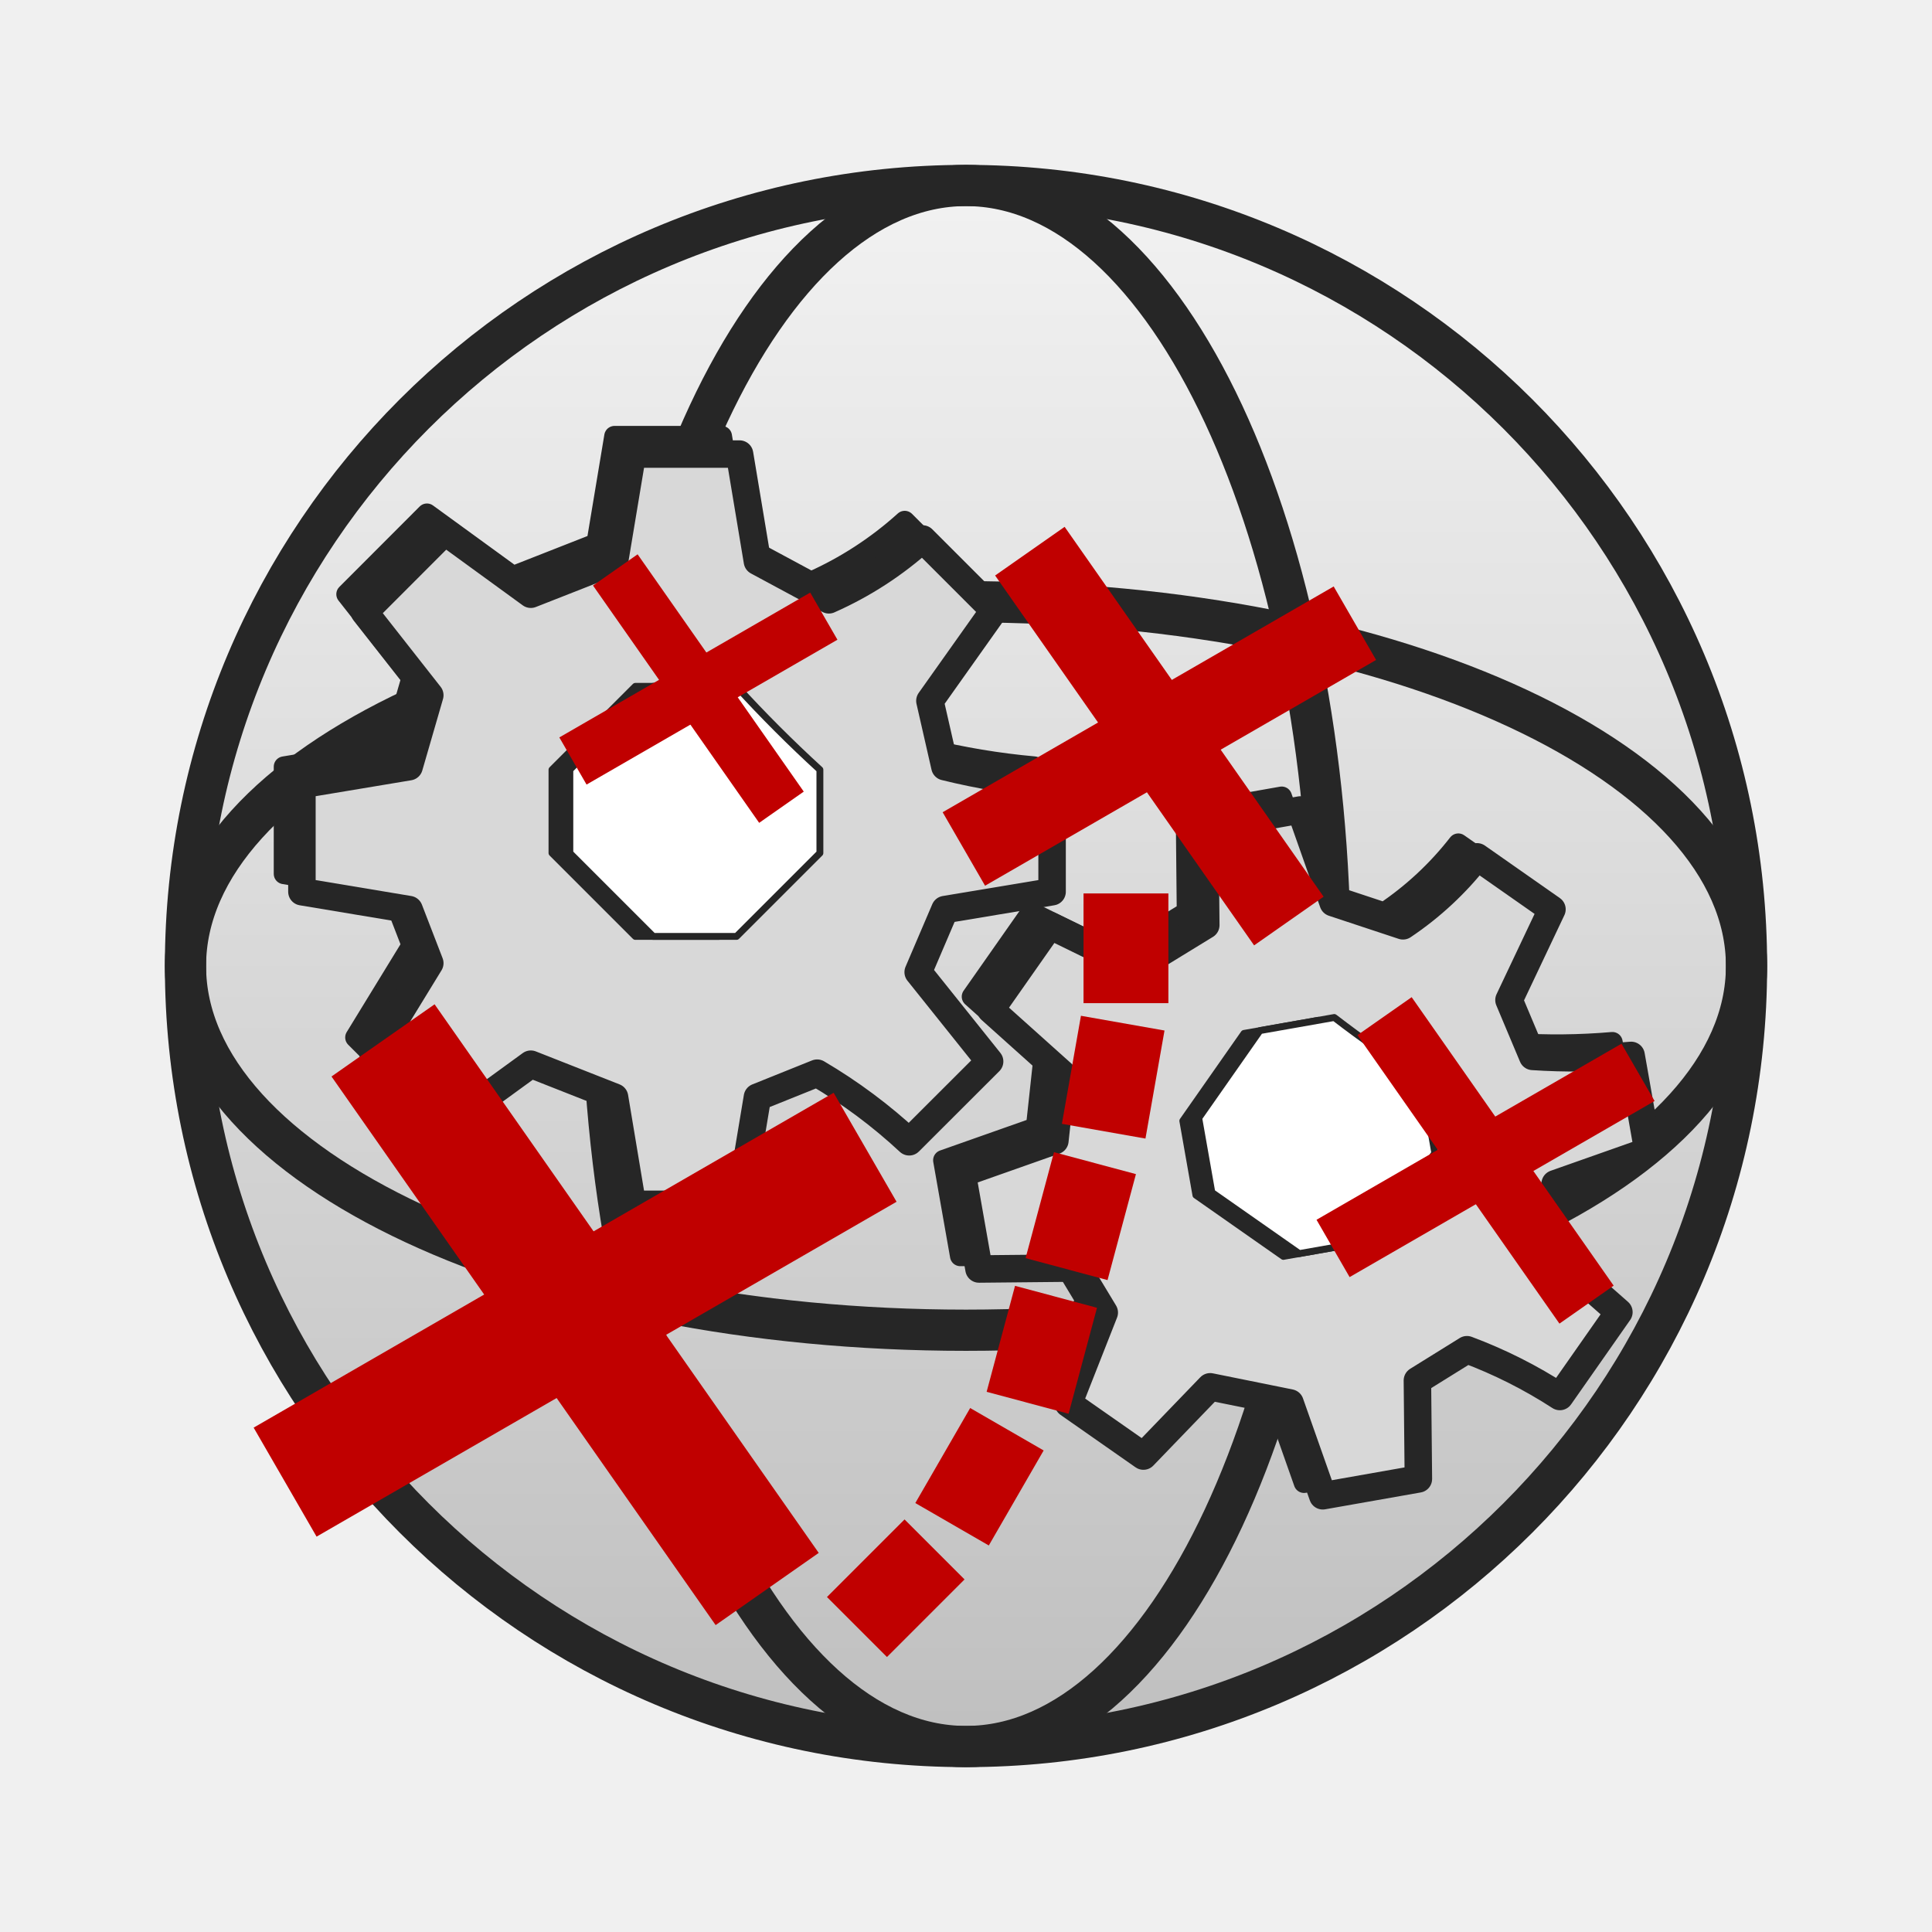
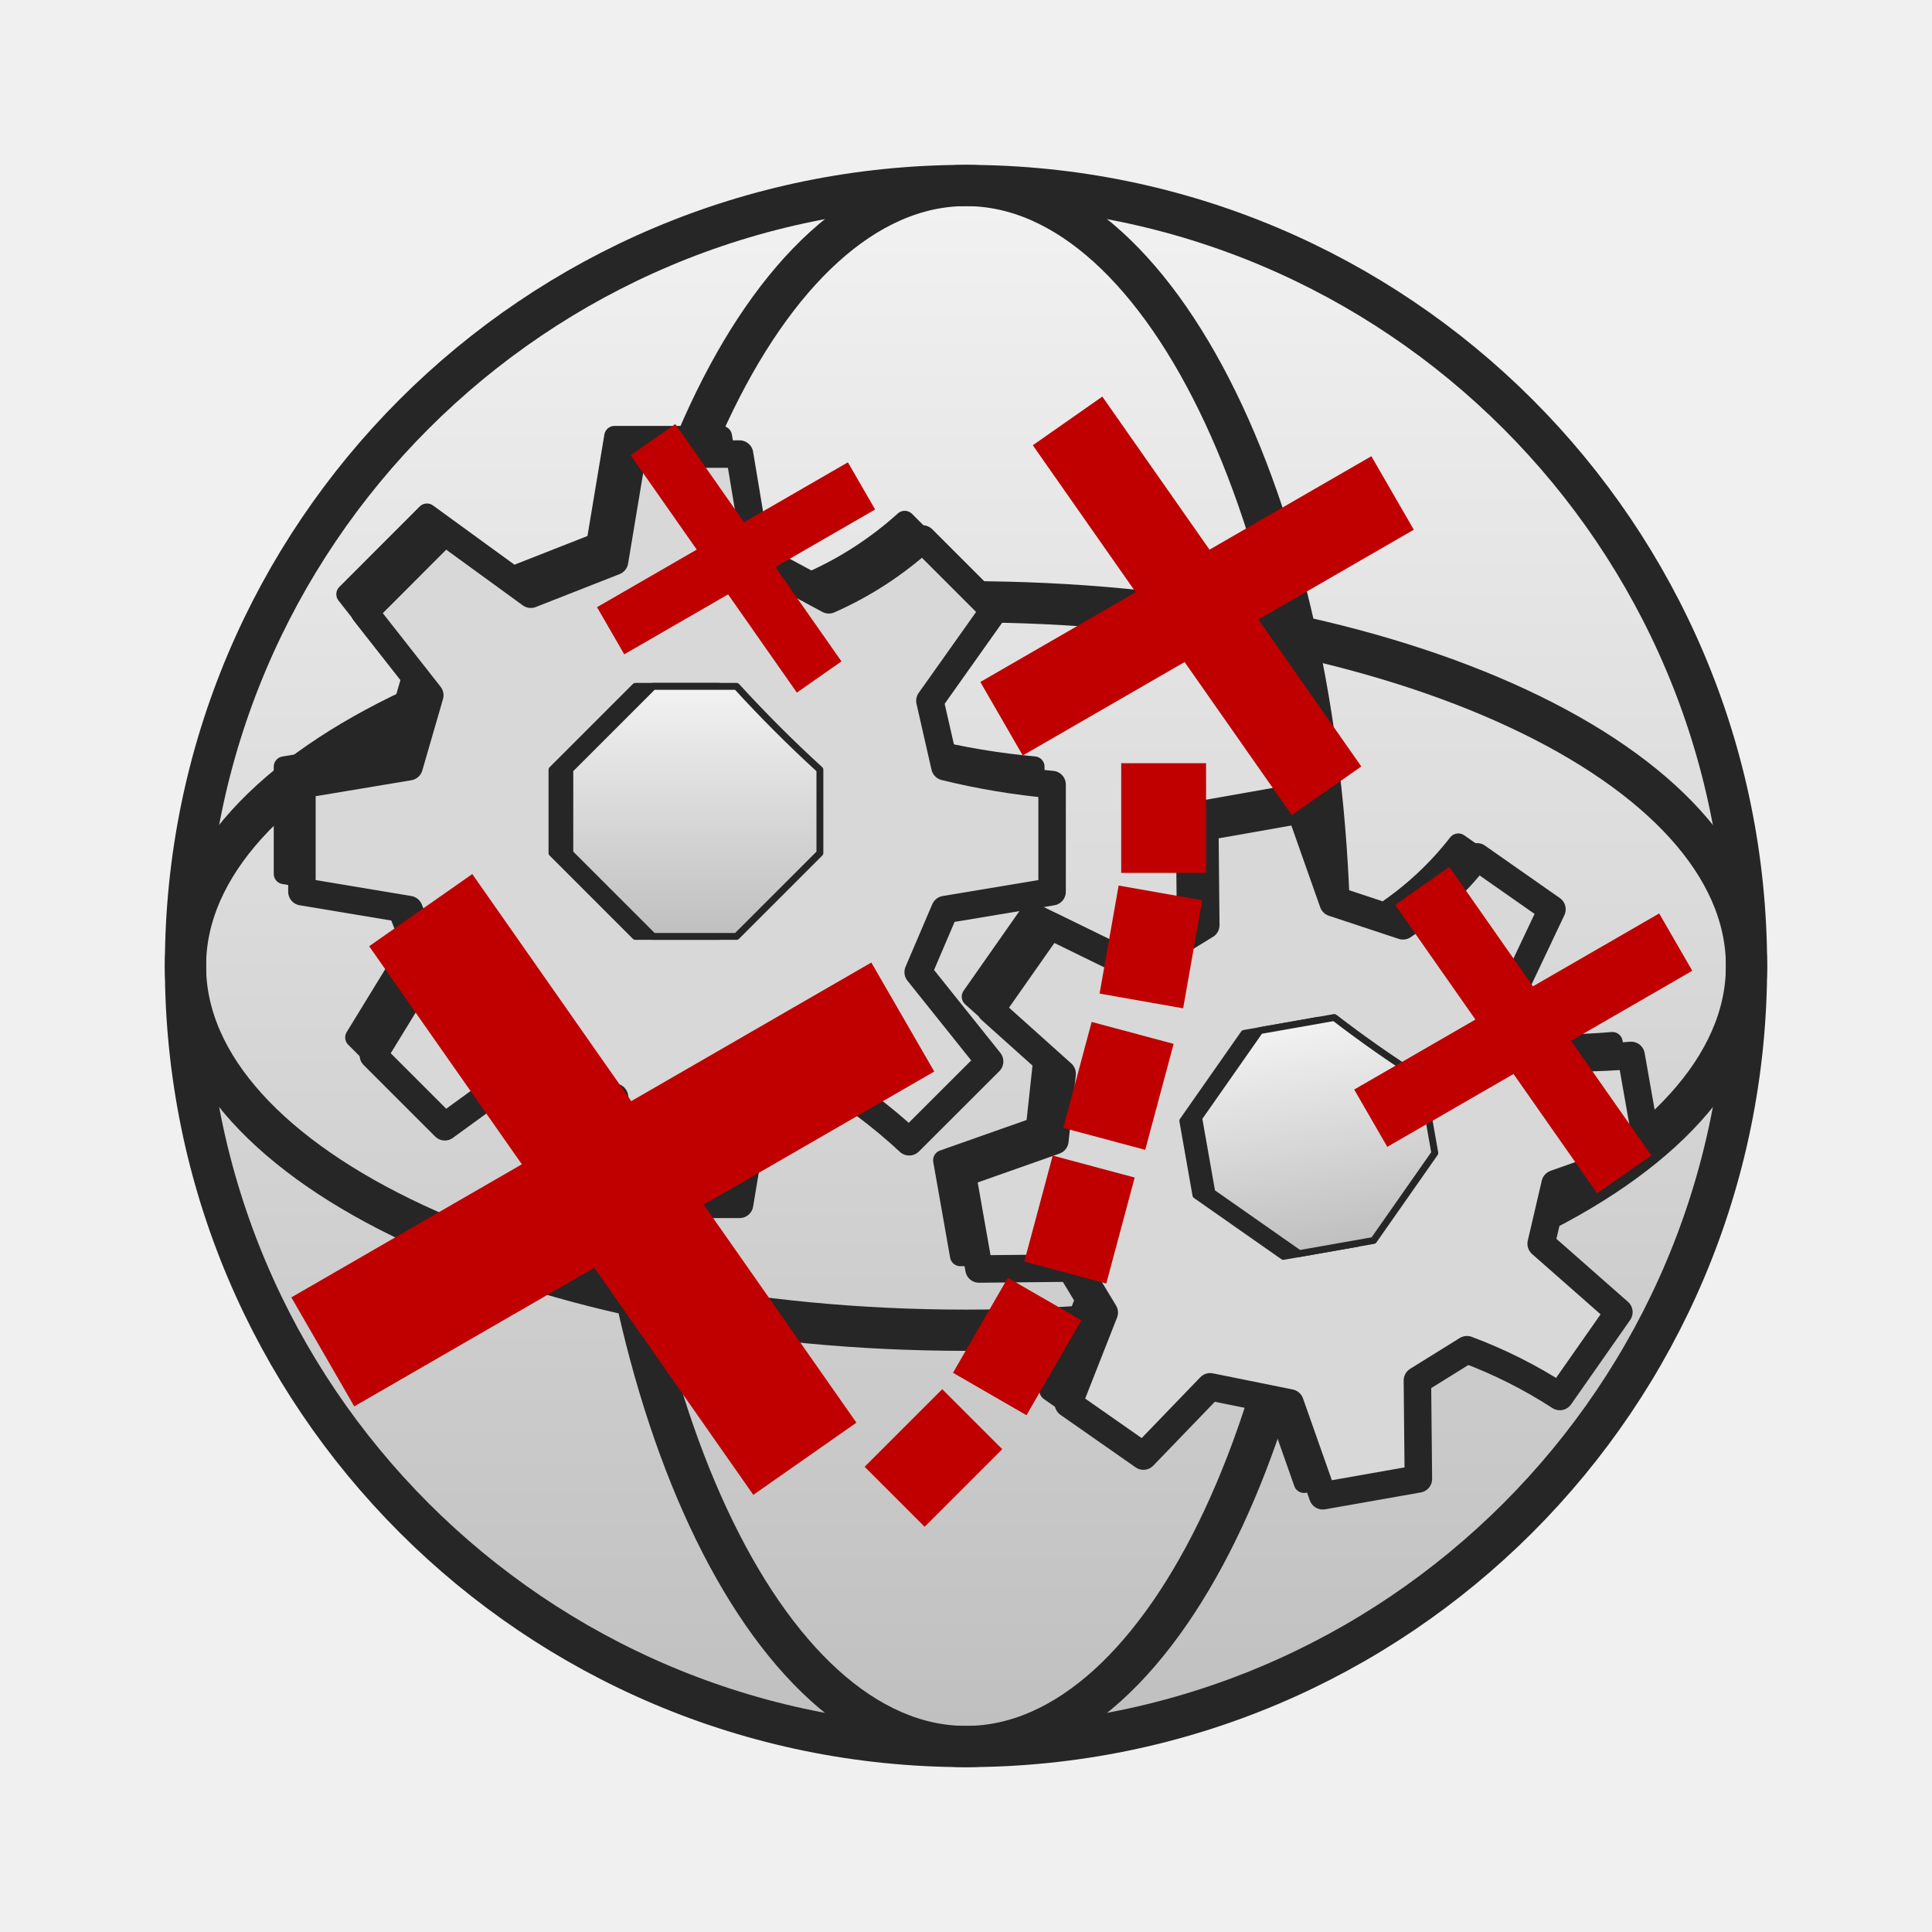
<svg xmlns="http://www.w3.org/2000/svg" xmlns:ns1="http://schemas.microsoft.com/visio/2003/SVGExtensions/" width="2.93in" height="2.93in" viewBox="0 0 210.927 210.927" xml:space="preserve" color-interpolation-filters="sRGB" class="st8">
  <ns1:documentProperties ns1:langID="18441" ns1:metric="true" ns1:viewMarkup="false">
    <ns1:userDefs>
      <ns1:ud ns1:nameU="msvNoAutoConnect" ns1:val="VT0(1):26" />
    </ns1:userDefs>
  </ns1:documentProperties>
  <style type="text/css">
	
		.st1 {fill:url(#grad0-6);stroke:#262626;stroke-linecap:round;stroke-linejoin:round;stroke-width:4.5}
		.st2 {fill:none;stroke:#262626;stroke-linecap:round;stroke-linejoin:round;stroke-width:4.5}
		.st3 {fill:#262626;stroke:#262626;stroke-linecap:round;stroke-linejoin:round;stroke-width:2.25}
		.st4 {fill:#d8d8d8;stroke:#262626;stroke-linecap:round;stroke-linejoin:round;stroke-width:3}
		.st5 {fill:#262626;stroke:#262626;stroke-linecap:round;stroke-linejoin:round;stroke-width:0.75}
- 		.st6 {fill:#ffffff;stroke:#262626;stroke-linecap:round;stroke-linejoin:round;stroke-width:0.75}
+ 		.st6 {fill:url(#grad0-6);stroke:#262626;stroke-linecap:round;stroke-linejoin:round;stroke-width:0.75}
		.st7 {fill:#c00000;stroke:none;stroke-linecap:round;stroke-linejoin:round;stroke-width:0.75}
		.st8 {fill:none;fill-rule:evenodd;font-size:12px;overflow:visible;stroke-linecap:square;stroke-miterlimit:3}
	
	</style>
  <defs id="Patterns_And_Gradients">
    <linearGradient id="grad0-6" x1="0" y1="0" x2="1" y2="0" gradientTransform="rotate(90 0.5 0.5)">
      <stop offset="0" stop-color="#f2f2f2" stop-opacity="1" />
      <stop offset="1" stop-color="#bfbfbf" stop-opacity="1" />
    </linearGradient>
  </defs>
-   <g ns1:mID="0" ns1:index="1" ns1:groupContext="foregroundPage">
+   <g ns1:mID="4" ns1:index="2" ns1:groupContext="foregroundPage">
    <ns1:pageProperties ns1:drawingScale="0.0393701" ns1:pageScale="0.0393701" ns1:drawingUnits="24" ns1:shadowOffsetX="9" ns1:shadowOffsetY="-9" />
-     <g id="group19-1" transform="translate(20.25,-20.25)" ns1:mID="19" ns1:groupContext="group">
-       <g id="group1-2" ns1:mID="1" ns1:groupContext="group">
-         <g id="shape2-3" ns1:mID="2" ns1:groupContext="shape" transform="translate(8.04534E-05,-8.77673E-05)">
+     <g id="group20-1" transform="translate(20.25,-20.25)" ns1:mID="20" ns1:groupContext="group">
+       <g id="group21-2" ns1:mID="21" ns1:groupContext="group">
+         <g id="shape22-3" ns1:mID="22" ns1:groupContext="shape" transform="translate(8.04534E-05,-8.77673E-05)">
          <ellipse cx="85.214" cy="125.714" rx="85.214" ry="85.214" class="st1" />
        </g>
-         <g id="shape3-7" ns1:mID="3" ns1:groupContext="shape" transform="translate(210.927,85.9473) rotate(90)">
+         <g id="shape23-7" ns1:mID="23" ns1:groupContext="shape" transform="translate(210.927,85.9473) rotate(90)">
          <ellipse cx="39.766" cy="125.714" rx="39.766" ry="85.214" class="st2" />
        </g>
-         <g id="shape4-9" ns1:mID="4" ns1:groupContext="shape" transform="translate(45.4472,8.52651E-13)">
+         <g id="shape24-9" ns1:mID="24" ns1:groupContext="shape" transform="translate(45.4472,8.52651E-13)">
          <ellipse cx="39.766" cy="125.714" rx="39.766" ry="85.214" class="st2" />
        </g>
      </g>
-       <g id="group14-11" transform="translate(10.7623,-27.3789)" ns1:mID="14" ns1:groupContext="group">
-         <g id="shape6-12" ns1:mID="6" ns1:groupContext="shape" transform="translate(3.19744E-14,-33.7669)">
+       <g id="group25-11" transform="translate(10.7623,-27.3789)" ns1:mID="25" ns1:groupContext="group">
+         <g id="shape26-12" ns1:mID="26" ns1:groupContext="shape" transform="translate(3.19744E-14,-33.7669)">
          <path d="M34.13 140.73 L36.08 129.02 L47.78 129.02 L49.73 140.73 L57.53 144.93 A38.433 38.433 -180 0 0 67.76          138.29 L75.56 146.09 L68.56 155.96 L70.2 163.15 A78.353 78.353 -180 0 0 81.9 165.1 L81.9 176.8          L70.2 178.75 L67.28 185.58 L75.08 195.33 L66.3 204.1 A57.6 57.6 -180 0 0 56.25 196.61 L49.73          199.23 L47.78 210.93 L36.08 210.93 L34.13 199.23 L24.99 195.63 L15.6 202.46 L7.8 194.66 L13.96 184.6          L11.7 178.75 L0 176.8 L0 165.1 L11.7 163.15 L13.96 155.35 L6.83 146.27 L15.6 137.49 L24.99 144.32          L34.13 140.73 Z" class="st3" />
        </g>
-         <g id="shape7-14" ns1:mID="7" ns1:groupContext="shape" transform="translate(1.95006,-31.8168)">
+         <g id="shape27-14" ns1:mID="27" ns1:groupContext="shape" transform="translate(1.95006,-31.8168)">
          <path d="M34.13 140.73 L36.08 129.02 L47.78 129.02 L49.73 140.73 L57.53 144.93 A38.433 38.433 -180 0 0 67.76          138.29 L75.56 146.09 L68.56 155.96 L70.2 163.15 A78.353 78.353 -180 0 0 81.9 165.1 L81.9 176.8          L70.2 178.75 L67.28 185.58 L75.08 195.33 L66.3 204.1 A57.6 57.6 -180 0 0 56.25 196.61 L49.73          199.23 L47.78 210.93 L36.08 210.93 L34.13 199.23 L24.99 195.63 L15.6 202.46 L7.8 194.66 L13.96 184.6          L11.7 178.75 L0 176.8 L0 165.1 L11.7 163.15 L13.96 155.35 L6.83 146.27 L15.6 137.49 L24.99 144.32          L34.13 140.73 Z" class="st4" />
        </g>
-         <g id="shape8-16" ns1:mID="8" ns1:groupContext="shape" transform="translate(29.2509,-61.0677)">
+         <g id="shape28-16" ns1:mID="28" ns1:groupContext="shape" transform="translate(29.2509,-61.0677)">
          <path d="M9.1 183.63 L18.2 183.63 A143.568 143.568 -180 0 0 27.3 192.73 L27.3 201.83 L18.2 210.93 L9.1 210.93          L0 201.83 L0 192.73 L9.1 183.63 Z" class="st5" />
        </g>
-         <g id="shape9-18" ns1:mID="9" ns1:groupContext="shape" transform="translate(31.201,-61.0677)">
+         <g id="shape29-18" ns1:mID="29" ns1:groupContext="shape" transform="translate(31.201,-61.0677)">
          <path d="M9.1 183.63 L18.2 183.63 A143.568 143.568 -180 0 0 27.3 192.73 L27.3 201.83 L18.2 210.93 L9.1 210.93          L0 201.83 L0 192.73 L9.1 183.63 Z" class="st6" />
        </g>
-         <g id="shape10-20" ns1:mID="10" ns1:groupContext="shape" transform="translate(42.5647,7.44439) rotate(-10)">
+         <g id="shape30-21" ns1:mID="30" ns1:groupContext="shape" transform="translate(42.5647,7.44439) rotate(-10)">
          <path d="M30.9 147.36 L32.66 136.77 L43.26 136.77 L45.02 147.36 L52.09 151.17 A34.798 34.798 -180 0 0 61.36          145.16 L68.42 152.22 L62.08 161.16 L63.56 167.67 A70.944 70.944 -180 0 0 74.16 169.43 L74.16 180.03          L63.56 181.79 L60.92 187.97 L67.98 196.8 L60.03 204.75 A52.153 52.153 -180 0 0 50.93 197.96 L45.02          200.33 L43.26 210.93 L32.66 210.93 L30.9 200.33 L22.62 197.08 L14.13 203.26 L7.06 196.2 L12.64 187.09          L10.59 181.79 L0 180.03 L0 169.43 L10.59 167.67 L12.64 160.61 L6.18 152.38 L14.13 144.44 L22.62          150.62 L30.9 147.36 Z" class="st3" />
        </g>
-         <g id="shape11-22" ns1:mID="11" ns1:groupContext="shape" transform="translate(44.6101,8.87662) rotate(-10)">
+         <g id="shape31-23" ns1:mID="31" ns1:groupContext="shape" transform="translate(44.6101,8.87662) rotate(-10)">
          <path d="M30.9 147.36 L32.66 136.77 L43.26 136.77 L45.02 147.36 L52.09 151.17 A34.798 34.798 -180 0 0 61.36          145.16 L68.42 152.22 L62.08 161.16 L63.56 167.67 A70.944 70.944 -180 0 0 74.16 169.43 L74.16 180.03          L63.56 181.79 L60.92 187.97 L67.98 196.8 L60.03 204.75 A52.153 52.153 -180 0 0 50.93 197.96 L45.02          200.33 L43.26 210.93 L32.66 210.93 L30.9 200.33 L22.62 197.08 L14.13 203.26 L7.06 196.2 L12.64 187.09          L10.59 181.79 L0 180.03 L0 169.43 L10.59 167.67 L12.64 160.61 L6.18 152.38 L14.13 144.44 L22.62          150.62 L30.9 147.36 Z" class="st4" />
        </g>
-         <g id="shape12-24" ns1:mID="12" ns1:groupContext="shape" transform="translate(64.3548,-21.4983) rotate(-10)">
+         <g id="shape32-25" ns1:mID="32" ns1:groupContext="shape" transform="translate(64.3548,-21.4983) rotate(-10)">
          <path d="M8.24 186.21 L16.48 186.21 A129.992 129.992 -180 0 0 24.72 194.45 L24.72 202.69 L16.48 210.93 L8.24          210.93 L0 202.69 L0 194.45 L8.24 186.21 Z" class="st5" />
        </g>
-         <g id="shape13-26" ns1:mID="13" ns1:groupContext="shape" transform="translate(66.0936,-21.8049) rotate(-10)">
+         <g id="shape33-27" ns1:mID="33" ns1:groupContext="shape" transform="translate(66.0936,-21.8049) rotate(-10)">
          <path d="M8.24 186.21 L16.48 186.21 A129.992 129.992 -180 0 0 24.72 194.45 L24.72 202.69 L16.48 210.93 L8.24          210.93 L0 202.69 L0 194.45 L8.24 186.21 Z" class="st6" />
        </g>
      </g>
    </g>
-     <g id="shape15-28" ns1:mID="15" ns1:groupContext="shape" transform="translate(239.433,25.2063) rotate(45)">
-       <rect x="0" y="198.95" width="9.264" height="11.978" class="st7" />
-     </g>
-     <g id="shape16-30" ns1:mID="16" ns1:groupContext="shape" transform="translate(205.394,-18.5734) rotate(30)">
-       <rect x="0" y="198.95" width="9.264" height="11.978" class="st7" />
-     </g>
-     <g id="shape17-32" ns1:mID="17" ns1:groupContext="shape" transform="translate(162.309,-51.7898) rotate(15)">
-       <rect x="0" y="198.95" width="9.264" height="11.978" class="st7" />
-     </g>
-     <g id="shape20-34" ns1:mID="20" ns1:groupContext="shape" transform="translate(166.56,-66.3834) rotate(15)">
-       <rect x="0" y="198.95" width="9.264" height="11.978" class="st7" />
-     </g>
-     <g id="shape21-36" ns1:mID="21" ns1:groupContext="shape" transform="translate(152.56,-85.0287) rotate(10)">
-       <rect x="0" y="198.95" width="9.264" height="11.978" class="st7" />
-     </g>
-     <g id="shape22-38" ns1:mID="22" ns1:groupContext="shape" transform="translate(118.295,-101.408)">
-       <rect x="0" y="198.95" width="9.264" height="11.978" class="st7" />
-     </g>
-     <g id="group26-40" transform="translate(39.4206,-85.7675) rotate(-20)" ns1:mID="26" ns1:groupContext="group">
-       <g id="shape24-41" ns1:mID="24" ns1:groupContext="shape" transform="translate(-157.567,222.829) rotate(-100)">
-         <rect x="0" y="161.632" width="9.264" height="49.296" class="st7" />
+     <g id="group1-30" transform="translate(31.8063,-44.2415)" ns1:mID="1" ns1:groupContext="group">
+       <g id="shape2-31" ns1:mID="2" ns1:groupContext="shape" transform="translate(211.741,55.2282) rotate(45)">
+         <rect x="0" y="198.95" width="9.264" height="11.978" class="st7" />
      </g>
-       <g id="shape25-43" ns1:mID="25" ns1:groupContext="shape" transform="translate(-27.6094,7.18717) rotate(-15)">
-         <rect x="0" y="161.632" width="9.264" height="49.296" class="st7" />
+       <g id="shape3-33" ns1:mID="3" ns1:groupContext="shape" transform="translate(177.702,11.4484) rotate(30)">
+         <rect x="0" y="198.95" width="9.264" height="11.978" class="st7" />
      </g>
-     </g>
-     <g id="group28-45" transform="translate(-5.52621,-102.452) rotate(-20)" ns1:mID="28" ns1:groupContext="group">
-       <g id="shape29-46" ns1:mID="29" ns1:groupContext="shape" transform="translate(-175.544,231.691) rotate(-100)">
-         <rect x="0" y="179.3" width="5.944" height="31.627" class="st7" />
+       <g id="shape4-35" ns1:mID="4" ns1:groupContext="shape" transform="translate(134.616,-21.7679) rotate(15)">
+         <rect x="0" y="198.95" width="9.264" height="11.978" class="st7" />
      </g>
-       <g id="shape30-48" ns1:mID="30" ns1:groupContext="shape" transform="translate(-37.2804,7.18717) rotate(-15)">
-         <rect x="0" y="179.3" width="5.944" height="31.627" class="st7" />
+       <g id="shape5-37" ns1:mID="5" ns1:groupContext="shape" transform="translate(138.868,-36.3616) rotate(15)">
+         <rect x="0" y="198.95" width="9.264" height="11.978" class="st7" />
      </g>
-     </g>
-     <g id="group31-50" transform="translate(78.336,-46.5023) rotate(-20)" ns1:mID="31" ns1:groupContext="group">
-       <g id="shape32-51" ns1:mID="32" ns1:groupContext="shape" transform="translate(-168.604,228.27) rotate(-100)">
-         <rect x="0" y="172.479" width="7.226" height="38.448" class="st7" />
+       <g id="shape6-39" ns1:mID="6" ns1:groupContext="shape" transform="translate(124.868,-55.0068) rotate(10)">
+         <rect x="0" y="198.95" width="9.264" height="11.978" class="st7" />
      </g>
-       <g id="shape33-53" ns1:mID="33" ns1:groupContext="shape" transform="translate(-33.5471,7.18717) rotate(-15)">
-         <rect x="0" y="172.479" width="7.226" height="38.448" class="st7" />
+       <g id="shape7-41" ns1:mID="7" ns1:groupContext="shape" transform="translate(90.6023,-71.3862)">
+         <rect x="0" y="198.95" width="9.264" height="11.978" class="st7" />
      </g>
-     </g>
-     <g id="group34-55" transform="translate(-31.6203,-7.09838) rotate(-20)" ns1:mID="34" ns1:groupContext="group">
-       <g id="shape35-56" ns1:mID="35" ns1:groupContext="shape" transform="translate(-133.331,210.881) rotate(-100)">
-         <rect x="0" y="137.81" width="13.741" height="73.117" class="st7" />
+       <g id="group8-43" transform="translate(11.7283,-55.7456) rotate(-20)" ns1:mID="8" ns1:groupContext="group">
+         <g id="shape9-44" ns1:mID="9" ns1:groupContext="shape" transform="translate(-157.567,222.829) rotate(-100)">
+           <rect x="0" y="161.632" width="9.264" height="49.296" class="st7" />
+         </g>
+         <g id="shape10-46" ns1:mID="10" ns1:groupContext="shape" transform="translate(-27.6094,7.18717) rotate(-15)">
+           <rect x="0" y="161.632" width="9.264" height="49.296" class="st7" />
+         </g>
      </g>
-       <g id="shape36-58" ns1:mID="36" ns1:groupContext="shape" transform="translate(-14.5705,7.18717) rotate(-15)">
-         <rect x="0" y="137.81" width="13.741" height="73.117" class="st7" />
+       <g id="group11-48" transform="translate(-33.2185,-72.4303) rotate(-20)" ns1:mID="11" ns1:groupContext="group">
+         <g id="shape12-49" ns1:mID="12" ns1:groupContext="shape" transform="translate(-175.544,231.691) rotate(-100)">
+           <rect x="0" y="179.3" width="5.944" height="31.627" class="st7" />
+         </g>
+         <g id="shape13-51" ns1:mID="13" ns1:groupContext="shape" transform="translate(-37.2804,7.18717) rotate(-15)">
+           <rect x="0" y="179.3" width="5.944" height="31.627" class="st7" />
+         </g>
+       </g>
+       <g id="group14-53" transform="translate(50.6437,-16.4805) rotate(-20)" ns1:mID="14" ns1:groupContext="group">
+         <g id="shape15-54" ns1:mID="15" ns1:groupContext="shape" transform="translate(-168.604,228.27) rotate(-100)">
+           <rect x="0" y="172.479" width="7.226" height="38.448" class="st7" />
+         </g>
+         <g id="shape16-56" ns1:mID="16" ns1:groupContext="shape" transform="translate(-33.5471,7.18717) rotate(-15)">
+           <rect x="0" y="172.479" width="7.226" height="38.448" class="st7" />
+         </g>
+       </g>
+       <g id="group17-58" transform="translate(-59.3125,22.9235) rotate(-20)" ns1:mID="17" ns1:groupContext="group">
+         <g id="shape18-59" ns1:mID="18" ns1:groupContext="shape" transform="translate(-133.331,210.881) rotate(-100)">
+           <rect x="0" y="137.81" width="13.741" height="73.117" class="st7" />
+         </g>
+         <g id="shape19-61" ns1:mID="19" ns1:groupContext="shape" transform="translate(-14.5705,7.18717) rotate(-15)">
+           <rect x="0" y="137.81" width="13.741" height="73.117" class="st7" />
+         </g>
      </g>
    </g>
  </g>
</svg>
